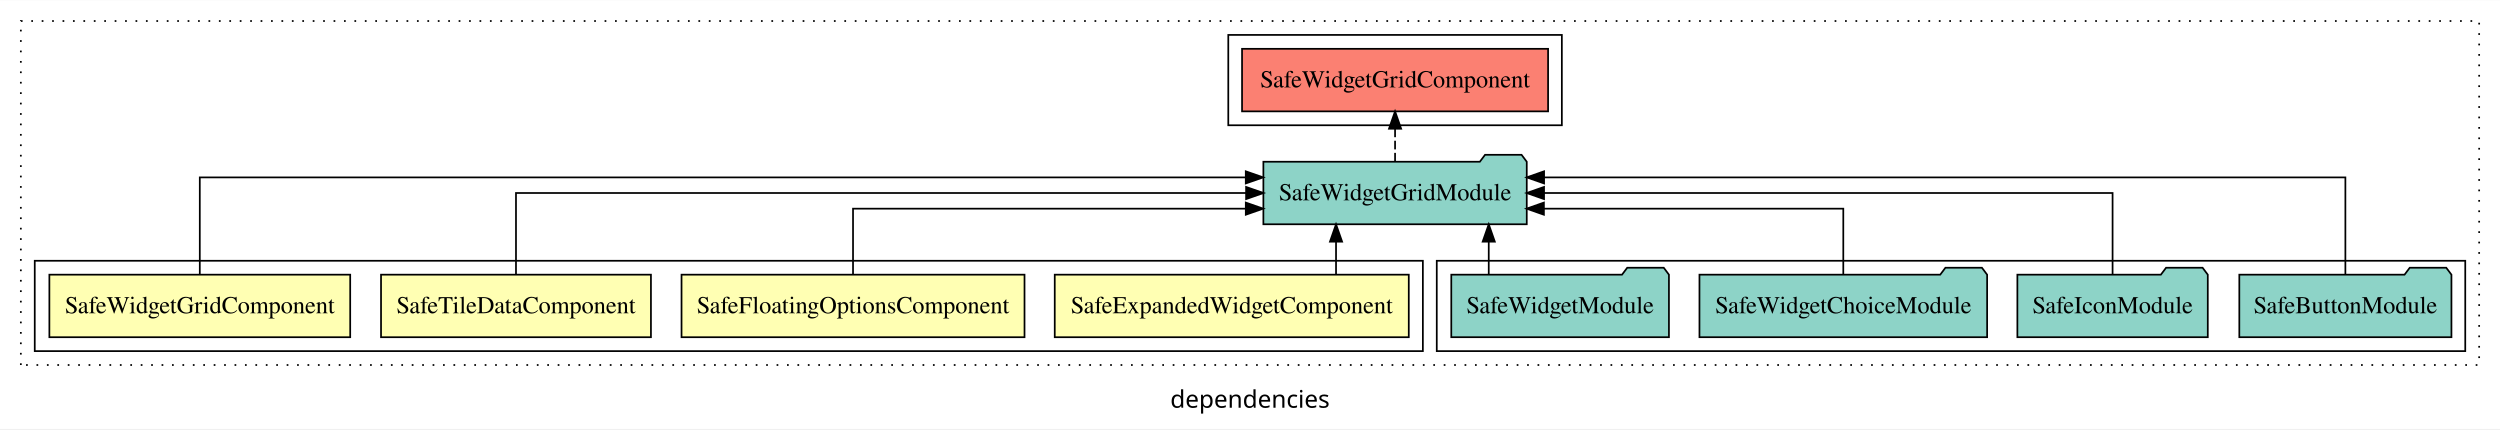
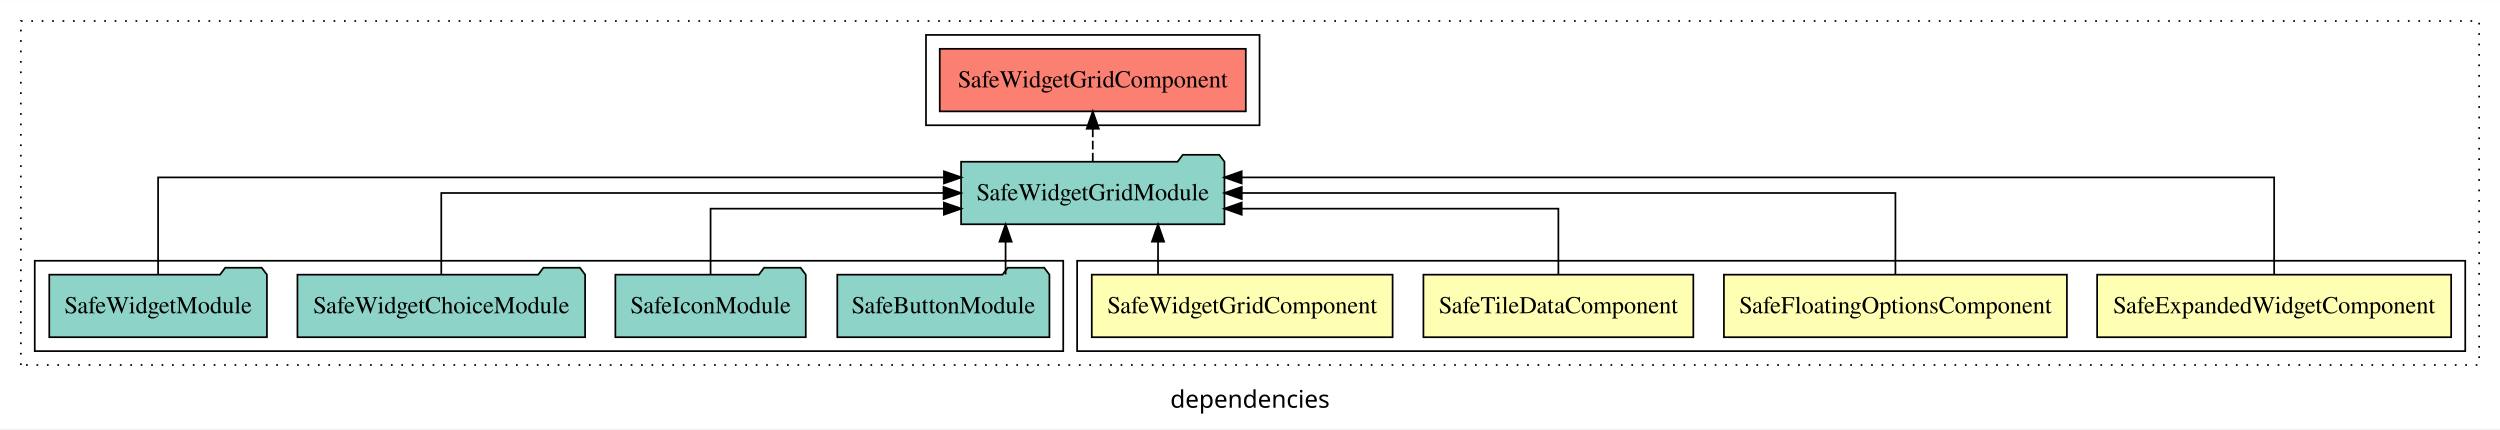
<svg xmlns="http://www.w3.org/2000/svg" width="1439pt" height="247pt" viewBox="0.00 0.00 1439.00 246.80">
  <g id="graph0" class="graph" transform="scale(1 1) rotate(0) translate(4 242.8)">
    <polygon fill="white" stroke="transparent" points="-4,4 -4,-242.8 1435,-242.8 1435,4 -4,4" />
    <text text-anchor="middle" x="715.5" y="-8.2" font-family="sans-serif" font-size="14.00">dependencies</text>
    <g id="clust1" class="cluster">
      <polygon fill="none" stroke="black" stroke-dasharray="1,5" points="8,-32.8 8,-230.8 1423,-230.8 1423,-32.8 8,-32.8" />
    </g>
+     <g id="clust2" class="cluster">
+       <polygon fill="none" stroke="black" points="616,-40.8 616,-92.8 1415,-92.8 1415,-40.8 616,-40.8" />
+     </g>
    <g id="clust7" class="cluster">
-       <polygon fill="none" stroke="black" points="823,-40.8 823,-92.8 1415,-92.8 1415,-40.8 823,-40.8" />
+       <polygon fill="none" stroke="black" points="16,-40.8 16,-92.8 608,-92.8 608,-40.8 16,-40.8" />
    </g>
    <g id="clust8" class="cluster">
-       <polygon fill="none" stroke="black" points="703,-170.8 703,-222.8 895,-222.8 895,-170.8 703,-170.8" />
-     </g>
-     <g id="clust2" class="cluster">
-       <polygon fill="none" stroke="black" points="16,-40.8 16,-92.8 815,-92.8 815,-40.8 16,-40.8" />
+       <polygon fill="none" stroke="black" points="529,-170.8 529,-222.8 721,-222.8 721,-170.8 529,-170.8" />
    </g>
    <g id="node1" class="node">
-       <polygon fill="#ffffb3" stroke="black" points="806.89,-84.8 603.11,-84.8 603.11,-48.8 806.89,-48.8 806.89,-84.8" />
-       <text text-anchor="middle" x="705" y="-62.6" font-family="Times,serif" font-size="14.00">SafeExpandedWidgetComponent</text>
+       <polygon fill="#ffffb3" stroke="black" points="1406.89,-84.8 1203.11,-84.8 1203.11,-48.8 1406.89,-48.8 1406.89,-84.8" />
+       <text text-anchor="middle" x="1305" y="-62.6" font-family="Times,serif" font-size="14.00">SafeExpandedWidgetComponent</text>
    </g>
    <g id="node5" class="node">
-       <polygon fill="#8dd3c7" stroke="black" points="874.8,-149.8 871.8,-153.8 850.8,-153.8 847.8,-149.8 723.2,-149.8 723.2,-113.8 874.8,-113.8 874.8,-149.8" />
-       <text text-anchor="middle" x="799" y="-127.6" font-family="Times,serif" font-size="14.00">SafeWidgetGridModule</text>
+       <polygon fill="#8dd3c7" stroke="black" points="700.8,-149.8 697.8,-153.8 676.8,-153.8 673.8,-149.8 549.2,-149.8 549.2,-113.8 700.8,-113.8 700.8,-149.8" />
+       <text text-anchor="middle" x="625" y="-127.6" font-family="Times,serif" font-size="14.00">SafeWidgetGridModule</text>
    </g>
    <g id="edge1" class="edge">
-       <path fill="none" stroke="black" d="M765.02,-84.91C765.02,-84.91 765.02,-103.79 765.02,-103.79" />
-       <polygon fill="black" stroke="black" points="761.52,-103.79 765.02,-113.79 768.52,-103.79 761.52,-103.79" />
+       <path fill="none" stroke="black" d="M1305,-85.09C1305,-107.01 1305,-140.8 1305,-140.8 1305,-140.8 710.7,-140.8 710.7,-140.8" />
+       <polygon fill="black" stroke="black" points="710.7,-137.3 700.7,-140.8 710.7,-144.3 710.7,-137.3" />
    </g>
    <g id="node2" class="node">
-       <polygon fill="#ffffb3" stroke="black" points="585.71,-84.8 388.29,-84.8 388.29,-48.8 585.71,-48.8 585.71,-84.8" />
-       <text text-anchor="middle" x="487" y="-62.6" font-family="Times,serif" font-size="14.00">SafeFloatingOptionsComponent</text>
+       <polygon fill="#ffffb3" stroke="black" points="1185.71,-84.8 988.29,-84.8 988.29,-48.8 1185.71,-48.8 1185.71,-84.8" />
+       <text text-anchor="middle" x="1087" y="-62.6" font-family="Times,serif" font-size="14.00">SafeFloatingOptionsComponent</text>
    </g>
    <g id="edge2" class="edge">
-       <path fill="none" stroke="black" d="M487,-84.83C487,-101.2 487,-122.8 487,-122.8 487,-122.8 713.08,-122.8 713.08,-122.8" />
-       <polygon fill="black" stroke="black" points="713.08,-126.3 723.08,-122.8 713.08,-119.3 713.08,-126.3" />
+       <path fill="none" stroke="black" d="M1087,-84.91C1087,-104.14 1087,-131.8 1087,-131.8 1087,-131.8 710.77,-131.8 710.77,-131.8" />
+       <polygon fill="black" stroke="black" points="710.77,-128.3 700.77,-131.8 710.77,-135.3 710.77,-128.3" />
    </g>
    <g id="node3" class="node">
-       <polygon fill="#ffffb3" stroke="black" points="370.68,-84.8 215.32,-84.8 215.32,-48.8 370.68,-48.8 370.68,-84.8" />
-       <text text-anchor="middle" x="293" y="-62.6" font-family="Times,serif" font-size="14.00">SafeTileDataComponent</text>
+       <polygon fill="#ffffb3" stroke="black" points="970.68,-84.8 815.32,-84.8 815.32,-48.8 970.68,-48.8 970.68,-84.8" />
+       <text text-anchor="middle" x="893" y="-62.6" font-family="Times,serif" font-size="14.00">SafeTileDataComponent</text>
    </g>
    <g id="edge3" class="edge">
-       <path fill="none" stroke="black" d="M293,-84.91C293,-104.14 293,-131.8 293,-131.8 293,-131.8 713.25,-131.8 713.25,-131.8" />
-       <polygon fill="black" stroke="black" points="713.25,-135.3 723.25,-131.8 713.25,-128.3 713.25,-135.3" />
+       <path fill="none" stroke="black" d="M893,-84.83C893,-101.2 893,-122.8 893,-122.8 893,-122.8 710.72,-122.8 710.72,-122.8" />
+       <polygon fill="black" stroke="black" points="710.72,-119.3 700.72,-122.8 710.72,-126.3 710.72,-119.3" />
    </g>
    <g id="node4" class="node">
-       <polygon fill="#ffffb3" stroke="black" points="197.58,-84.8 24.42,-84.8 24.42,-48.8 197.58,-48.8 197.58,-84.8" />
-       <text text-anchor="middle" x="111" y="-62.6" font-family="Times,serif" font-size="14.00">SafeWidgetGridComponent</text>
+       <polygon fill="#ffffb3" stroke="black" points="797.58,-84.8 624.42,-84.8 624.42,-48.8 797.58,-48.8 797.58,-84.8" />
+       <text text-anchor="middle" x="711" y="-62.6" font-family="Times,serif" font-size="14.00">SafeWidgetGridComponent</text>
    </g>
    <g id="edge4" class="edge">
-       <path fill="none" stroke="black" d="M111,-85.09C111,-107.01 111,-140.8 111,-140.8 111,-140.8 713.07,-140.8 713.07,-140.8" />
-       <polygon fill="black" stroke="black" points="713.07,-144.3 723.07,-140.8 713.07,-137.3 713.07,-144.3" />
+       <path fill="none" stroke="black" d="M662.56,-84.91C662.56,-84.91 662.56,-103.79 662.56,-103.79" />
+       <polygon fill="black" stroke="black" points="659.06,-103.79 662.56,-113.79 666.06,-103.79 659.06,-103.79" />
    </g>
    <g id="node10" class="node">
-       <polygon fill="#fb8072" stroke="black" points="887.08,-214.8 710.92,-214.8 710.92,-178.8 887.08,-178.8 887.08,-214.8" />
-       <text text-anchor="middle" x="799" y="-192.6" font-family="Times,serif" font-size="14.00">SafeWidgetGridComponent </text>
+       <polygon fill="#fb8072" stroke="black" points="713.08,-214.8 536.92,-214.8 536.92,-178.8 713.08,-178.8 713.08,-214.8" />
+       <text text-anchor="middle" x="625" y="-192.6" font-family="Times,serif" font-size="14.00">SafeWidgetGridComponent </text>
    </g>
    <g id="edge9" class="edge">
-       <path fill="none" stroke="black" stroke-dasharray="5,2" d="M799,-149.91C799,-149.91 799,-168.79 799,-168.79" />
-       <polygon fill="black" stroke="black" points="795.5,-168.79 799,-178.79 802.5,-168.79 795.5,-168.79" />
+       <path fill="none" stroke="black" stroke-dasharray="5,2" d="M625,-149.91C625,-149.91 625,-168.79 625,-168.79" />
+       <polygon fill="black" stroke="black" points="621.5,-168.79 625,-178.79 628.5,-168.79 621.5,-168.79" />
    </g>
    <g id="node6" class="node">
-       <polygon fill="#8dd3c7" stroke="black" points="1407.05,-84.8 1404.05,-88.8 1383.05,-88.8 1380.05,-84.8 1284.95,-84.8 1284.95,-48.8 1407.05,-48.8 1407.05,-84.8" />
-       <text text-anchor="middle" x="1346" y="-62.6" font-family="Times,serif" font-size="14.00">SafeButtonModule</text>
+       <polygon fill="#8dd3c7" stroke="black" points="600.05,-84.8 597.05,-88.8 576.05,-88.8 573.05,-84.8 477.95,-84.8 477.95,-48.8 600.05,-48.8 600.05,-84.8" />
+       <text text-anchor="middle" x="539" y="-62.6" font-family="Times,serif" font-size="14.00">SafeButtonModule</text>
    </g>
    <g id="edge5" class="edge">
-       <path fill="none" stroke="black" d="M1346,-85.09C1346,-107.01 1346,-140.8 1346,-140.8 1346,-140.8 884.77,-140.8 884.77,-140.8" />
-       <polygon fill="black" stroke="black" points="884.77,-137.3 874.77,-140.8 884.77,-144.3 884.77,-137.3" />
+       <path fill="none" stroke="black" d="M574.81,-84.91C574.81,-84.91 574.81,-103.79 574.81,-103.79" />
+       <polygon fill="black" stroke="black" points="571.31,-103.79 574.81,-113.79 578.31,-103.79 571.31,-103.79" />
    </g>
    <g id="node7" class="node">
-       <polygon fill="#8dd3c7" stroke="black" points="1266.8,-84.8 1263.8,-88.8 1242.8,-88.8 1239.8,-84.8 1157.2,-84.8 1157.2,-48.8 1266.8,-48.8 1266.8,-84.8" />
-       <text text-anchor="middle" x="1212" y="-62.6" font-family="Times,serif" font-size="14.00">SafeIconModule</text>
+       <polygon fill="#8dd3c7" stroke="black" points="459.8,-84.8 456.8,-88.8 435.8,-88.8 432.8,-84.8 350.2,-84.8 350.2,-48.8 459.8,-48.8 459.8,-84.8" />
+       <text text-anchor="middle" x="405" y="-62.6" font-family="Times,serif" font-size="14.00">SafeIconModule</text>
    </g>
    <g id="edge6" class="edge">
-       <path fill="none" stroke="black" d="M1212,-84.91C1212,-104.14 1212,-131.8 1212,-131.8 1212,-131.8 884.75,-131.8 884.75,-131.8" />
-       <polygon fill="black" stroke="black" points="884.75,-128.3 874.75,-131.8 884.75,-135.3 884.75,-128.3" />
+       <path fill="none" stroke="black" d="M405,-84.83C405,-101.2 405,-122.8 405,-122.8 405,-122.8 539.29,-122.8 539.29,-122.8" />
+       <polygon fill="black" stroke="black" points="539.29,-126.3 549.29,-122.8 539.29,-119.3 539.29,-126.3" />
    </g>
    <g id="node8" class="node">
-       <polygon fill="#8dd3c7" stroke="black" points="1139.79,-84.8 1136.79,-88.8 1115.79,-88.8 1112.79,-84.8 974.21,-84.8 974.21,-48.8 1139.79,-48.8 1139.79,-84.8" />
-       <text text-anchor="middle" x="1057" y="-62.6" font-family="Times,serif" font-size="14.00">SafeWidgetChoiceModule</text>
+       <polygon fill="#8dd3c7" stroke="black" points="332.79,-84.8 329.79,-88.8 308.79,-88.8 305.79,-84.8 167.21,-84.8 167.21,-48.8 332.79,-48.8 332.79,-84.8" />
+       <text text-anchor="middle" x="250" y="-62.6" font-family="Times,serif" font-size="14.00">SafeWidgetChoiceModule</text>
    </g>
    <g id="edge7" class="edge">
-       <path fill="none" stroke="black" d="M1057,-84.83C1057,-101.2 1057,-122.8 1057,-122.8 1057,-122.8 884.67,-122.8 884.67,-122.8" />
-       <polygon fill="black" stroke="black" points="884.67,-119.3 874.67,-122.8 884.67,-126.3 884.67,-119.3" />
+       <path fill="none" stroke="black" d="M250,-84.91C250,-104.14 250,-131.8 250,-131.8 250,-131.8 539.11,-131.8 539.11,-131.8" />
+       <polygon fill="black" stroke="black" points="539.11,-135.3 549.11,-131.8 539.11,-128.3 539.11,-135.3" />
    </g>
    <g id="node9" class="node">
-       <polygon fill="#8dd3c7" stroke="black" points="956.64,-84.8 953.64,-88.8 932.64,-88.8 929.64,-84.8 831.36,-84.8 831.36,-48.8 956.64,-48.8 956.64,-84.8" />
-       <text text-anchor="middle" x="894" y="-62.6" font-family="Times,serif" font-size="14.00">SafeWidgetModule</text>
+       <polygon fill="#8dd3c7" stroke="black" points="149.64,-84.8 146.64,-88.8 125.64,-88.8 122.64,-84.8 24.36,-84.8 24.36,-48.8 149.64,-48.8 149.64,-84.8" />
+       <text text-anchor="middle" x="87" y="-62.6" font-family="Times,serif" font-size="14.00">SafeWidgetModule</text>
    </g>
    <g id="edge8" class="edge">
-       <path fill="none" stroke="black" d="M852.92,-84.91C852.92,-84.91 852.92,-103.79 852.92,-103.79" />
-       <polygon fill="black" stroke="black" points="849.42,-103.79 852.92,-113.79 856.42,-103.79 849.42,-103.79" />
+       <path fill="none" stroke="black" d="M87,-85.09C87,-107.01 87,-140.8 87,-140.8 87,-140.8 539.34,-140.8 539.34,-140.8" />
+       <polygon fill="black" stroke="black" points="539.34,-144.3 549.34,-140.8 539.34,-137.3 539.34,-144.3" />
    </g>
  </g>
</svg>
